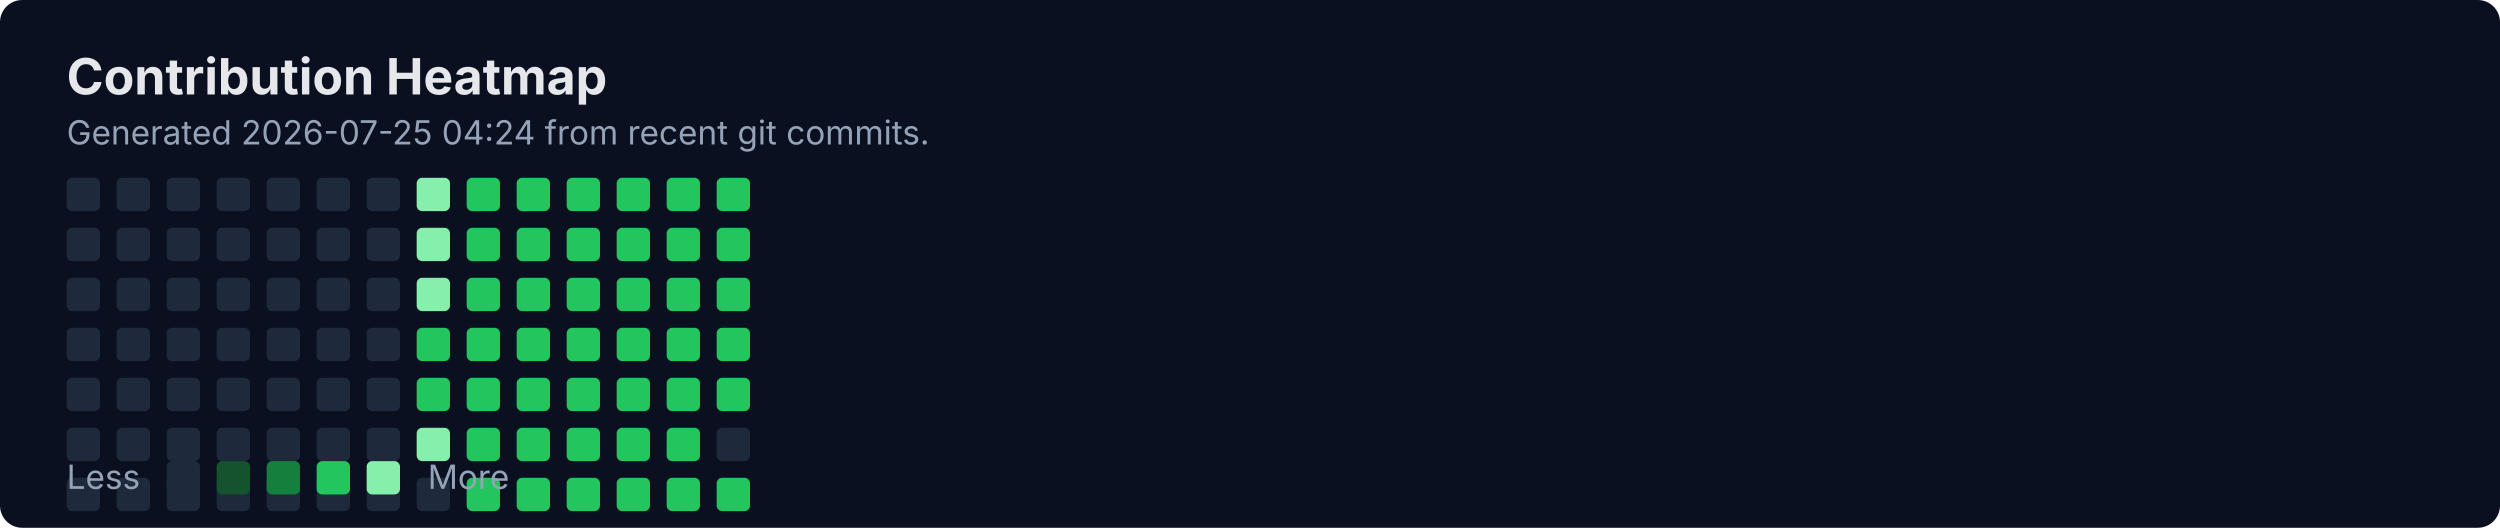
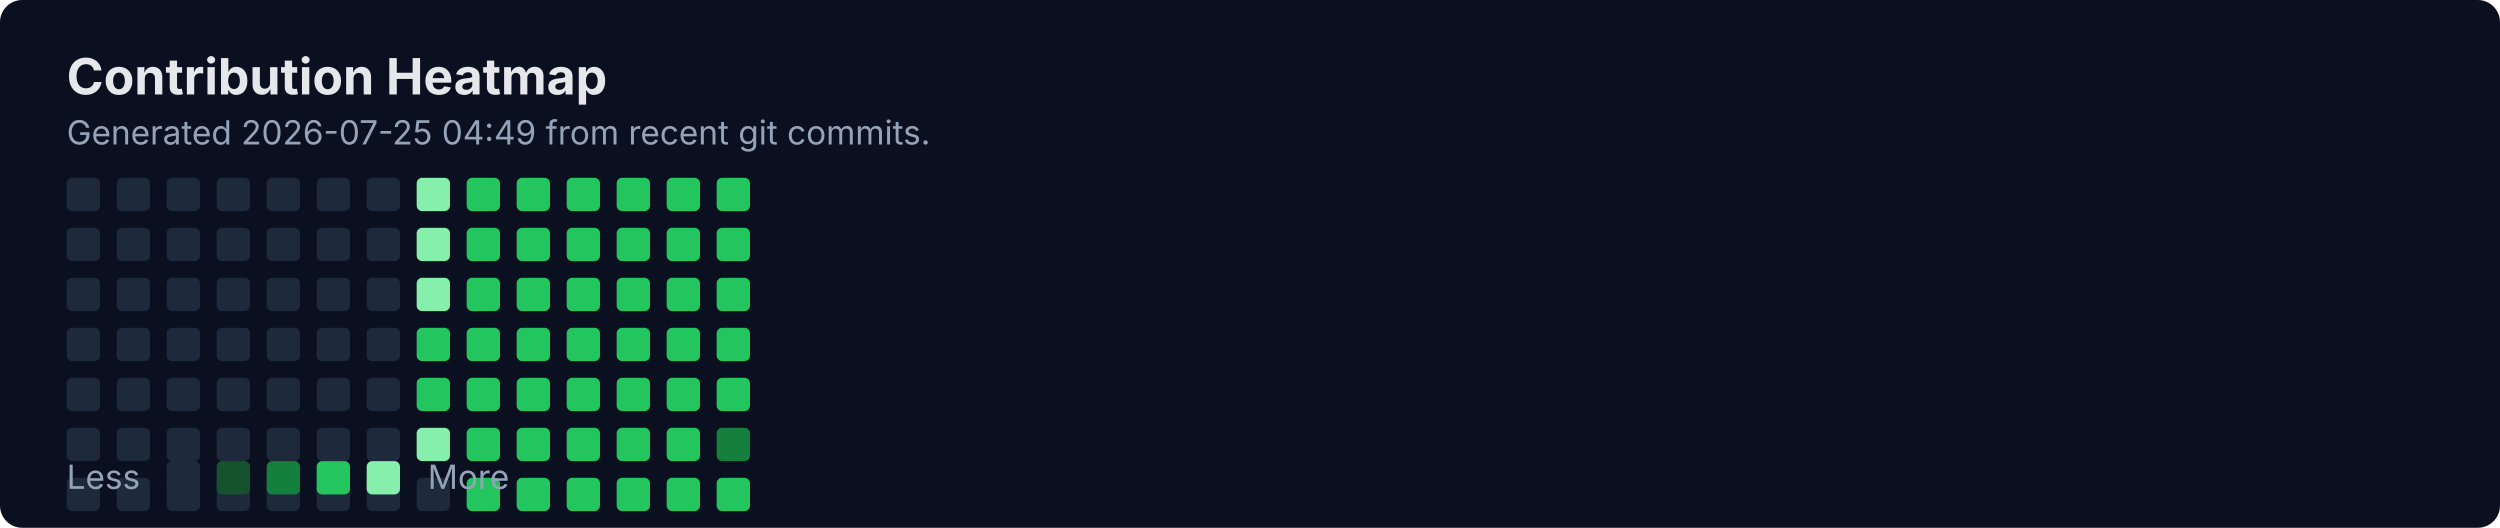
<svg xmlns="http://www.w3.org/2000/svg" width="900" height="190" viewBox="0 0 900 190" fill="none" role="img" aria-labelledby="title">
  <rect width="900" height="190" rx="8" fill="#0B1020" />
  <text x="24" y="34" fill="#E5E7EB" font-family="Inter, Segoe UI, Arial" font-size="18" font-weight="700">Contribution Heatmap</text>
-   <text x="24" y="52" fill="#94A3B8" font-family="Inter, Segoe UI, Arial" font-size="12">Generated 2026-07-25 04:24 from recent git commits.</text>
+   <text x="24" y="52" fill="#94A3B8" font-family="Inter, Segoe UI, Arial" font-size="12">Generated 2026-07-25 04:49 from recent git commits.</text>
  <rect x="24" y="172" width="12" height="12" rx="2" fill="#1E293B" />
  <rect x="24" y="64" width="12" height="12" rx="2" fill="#1E293B" />
  <rect x="24" y="82" width="12" height="12" rx="2" fill="#1E293B" />
  <rect x="24" y="100" width="12" height="12" rx="2" fill="#1E293B" />
  <rect x="24" y="118" width="12" height="12" rx="2" fill="#1E293B" />
  <rect x="24" y="136" width="12" height="12" rx="2" fill="#1E293B" />
  <rect x="24" y="154" width="12" height="12" rx="2" fill="#1E293B" />
  <rect x="42" y="172" width="12" height="12" rx="2" fill="#1E293B" />
  <rect x="42" y="64" width="12" height="12" rx="2" fill="#1E293B" />
  <rect x="42" y="82" width="12" height="12" rx="2" fill="#1E293B" />
  <rect x="42" y="100" width="12" height="12" rx="2" fill="#1E293B" />
  <rect x="42" y="118" width="12" height="12" rx="2" fill="#1E293B" />
  <rect x="42" y="136" width="12" height="12" rx="2" fill="#1E293B" />
  <rect x="42" y="154" width="12" height="12" rx="2" fill="#1E293B" />
  <rect x="60" y="172" width="12" height="12" rx="2" fill="#1E293B" />
  <rect x="60" y="64" width="12" height="12" rx="2" fill="#1E293B" />
  <rect x="60" y="82" width="12" height="12" rx="2" fill="#1E293B" />
  <rect x="60" y="100" width="12" height="12" rx="2" fill="#1E293B" />
  <rect x="60" y="118" width="12" height="12" rx="2" fill="#1E293B" />
  <rect x="60" y="136" width="12" height="12" rx="2" fill="#1E293B" />
  <rect x="60" y="154" width="12" height="12" rx="2" fill="#1E293B" />
  <rect x="78" y="172" width="12" height="12" rx="2" fill="#1E293B" />
  <rect x="78" y="64" width="12" height="12" rx="2" fill="#1E293B" />
  <rect x="78" y="82" width="12" height="12" rx="2" fill="#1E293B" />
  <rect x="78" y="100" width="12" height="12" rx="2" fill="#1E293B" />
  <rect x="78" y="118" width="12" height="12" rx="2" fill="#1E293B" />
  <rect x="78" y="136" width="12" height="12" rx="2" fill="#1E293B" />
  <rect x="78" y="154" width="12" height="12" rx="2" fill="#1E293B" />
  <rect x="96" y="172" width="12" height="12" rx="2" fill="#1E293B" />
  <rect x="96" y="64" width="12" height="12" rx="2" fill="#1E293B" />
  <rect x="96" y="82" width="12" height="12" rx="2" fill="#1E293B" />
  <rect x="96" y="100" width="12" height="12" rx="2" fill="#1E293B" />
  <rect x="96" y="118" width="12" height="12" rx="2" fill="#1E293B" />
  <rect x="96" y="136" width="12" height="12" rx="2" fill="#1E293B" />
  <rect x="96" y="154" width="12" height="12" rx="2" fill="#1E293B" />
  <rect x="114" y="172" width="12" height="12" rx="2" fill="#1E293B" />
  <rect x="114" y="64" width="12" height="12" rx="2" fill="#1E293B" />
  <rect x="114" y="82" width="12" height="12" rx="2" fill="#1E293B" />
  <rect x="114" y="100" width="12" height="12" rx="2" fill="#1E293B" />
  <rect x="114" y="118" width="12" height="12" rx="2" fill="#1E293B" />
  <rect x="114" y="136" width="12" height="12" rx="2" fill="#1E293B" />
  <rect x="114" y="154" width="12" height="12" rx="2" fill="#1E293B" />
  <rect x="132" y="172" width="12" height="12" rx="2" fill="#1E293B" />
  <rect x="132" y="64" width="12" height="12" rx="2" fill="#1E293B" />
  <rect x="132" y="82" width="12" height="12" rx="2" fill="#1E293B" />
  <rect x="132" y="100" width="12" height="12" rx="2" fill="#1E293B" />
  <rect x="132" y="118" width="12" height="12" rx="2" fill="#1E293B" />
  <rect x="132" y="136" width="12" height="12" rx="2" fill="#1E293B" />
  <rect x="132" y="154" width="12" height="12" rx="2" fill="#1E293B" />
  <rect x="150" y="172" width="12" height="12" rx="2" fill="#1E293B" />
  <rect x="150" y="64" width="12" height="12" rx="2" fill="#86EFAC" />
  <rect x="150" y="82" width="12" height="12" rx="2" fill="#86EFAC" />
  <rect x="150" y="100" width="12" height="12" rx="2" fill="#86EFAC" />
  <rect x="150" y="118" width="12" height="12" rx="2" fill="#22C55E" />
  <rect x="150" y="136" width="12" height="12" rx="2" fill="#22C55E" />
  <rect x="150" y="154" width="12" height="12" rx="2" fill="#86EFAC" />
  <rect x="168" y="172" width="12" height="12" rx="2" fill="#22C55E" />
  <rect x="168" y="64" width="12" height="12" rx="2" fill="#22C55E" />
  <rect x="168" y="82" width="12" height="12" rx="2" fill="#22C55E" />
  <rect x="168" y="100" width="12" height="12" rx="2" fill="#22C55E" />
  <rect x="168" y="118" width="12" height="12" rx="2" fill="#22C55E" />
  <rect x="168" y="136" width="12" height="12" rx="2" fill="#22C55E" />
  <rect x="168" y="154" width="12" height="12" rx="2" fill="#22C55E" />
  <rect x="186" y="172" width="12" height="12" rx="2" fill="#22C55E" />
  <rect x="186" y="64" width="12" height="12" rx="2" fill="#22C55E" />
  <rect x="186" y="82" width="12" height="12" rx="2" fill="#22C55E" />
  <rect x="186" y="100" width="12" height="12" rx="2" fill="#22C55E" />
  <rect x="186" y="118" width="12" height="12" rx="2" fill="#22C55E" />
  <rect x="186" y="136" width="12" height="12" rx="2" fill="#22C55E" />
  <rect x="186" y="154" width="12" height="12" rx="2" fill="#22C55E" />
  <rect x="204" y="172" width="12" height="12" rx="2" fill="#22C55E" />
  <rect x="204" y="64" width="12" height="12" rx="2" fill="#22C55E" />
  <rect x="204" y="82" width="12" height="12" rx="2" fill="#22C55E" />
  <rect x="204" y="100" width="12" height="12" rx="2" fill="#22C55E" />
  <rect x="204" y="118" width="12" height="12" rx="2" fill="#22C55E" />
  <rect x="204" y="136" width="12" height="12" rx="2" fill="#22C55E" />
  <rect x="204" y="154" width="12" height="12" rx="2" fill="#22C55E" />
  <rect x="222" y="172" width="12" height="12" rx="2" fill="#22C55E" />
  <rect x="222" y="64" width="12" height="12" rx="2" fill="#22C55E" />
  <rect x="222" y="82" width="12" height="12" rx="2" fill="#22C55E" />
  <rect x="222" y="100" width="12" height="12" rx="2" fill="#22C55E" />
  <rect x="222" y="118" width="12" height="12" rx="2" fill="#22C55E" />
  <rect x="222" y="136" width="12" height="12" rx="2" fill="#22C55E" />
  <rect x="222" y="154" width="12" height="12" rx="2" fill="#22C55E" />
  <rect x="240" y="172" width="12" height="12" rx="2" fill="#22C55E" />
  <rect x="240" y="64" width="12" height="12" rx="2" fill="#22C55E" />
  <rect x="240" y="82" width="12" height="12" rx="2" fill="#22C55E" />
  <rect x="240" y="100" width="12" height="12" rx="2" fill="#22C55E" />
  <rect x="240" y="118" width="12" height="12" rx="2" fill="#22C55E" />
  <rect x="240" y="136" width="12" height="12" rx="2" fill="#22C55E" />
  <rect x="240" y="154" width="12" height="12" rx="2" fill="#22C55E" />
  <rect x="258" y="172" width="12" height="12" rx="2" fill="#22C55E" />
  <rect x="258" y="64" width="12" height="12" rx="2" fill="#22C55E" />
  <rect x="258" y="82" width="12" height="12" rx="2" fill="#22C55E" />
  <rect x="258" y="100" width="12" height="12" rx="2" fill="#22C55E" />
  <rect x="258" y="118" width="12" height="12" rx="2" fill="#22C55E" />
  <rect x="258" y="136" width="12" height="12" rx="2" fill="#22C55E" />
-   <rect x="258" y="154" width="12" height="12" rx="2" fill="#1E293B" />
+   <rect x="258" y="154" width="12" height="12" rx="2" fill="#15803D" />
  <text x="24" y="176" fill="#94A3B8" font-family="Inter, Segoe UI, Arial" font-size="12">Less</text>
  <rect x="60" y="166" width="12" height="12" rx="2" fill="#1E293B" />
  <rect x="78" y="166" width="12" height="12" rx="2" fill="#14532D" />
  <rect x="96" y="166" width="12" height="12" rx="2" fill="#15803D" />
  <rect x="114" y="166" width="12" height="12" rx="2" fill="#22C55E" />
  <rect x="132" y="166" width="12" height="12" rx="2" fill="#86EFAC" />
  <text x="154" y="176" fill="#94A3B8" font-family="Inter, Segoe UI, Arial" font-size="12">More</text>
</svg>
